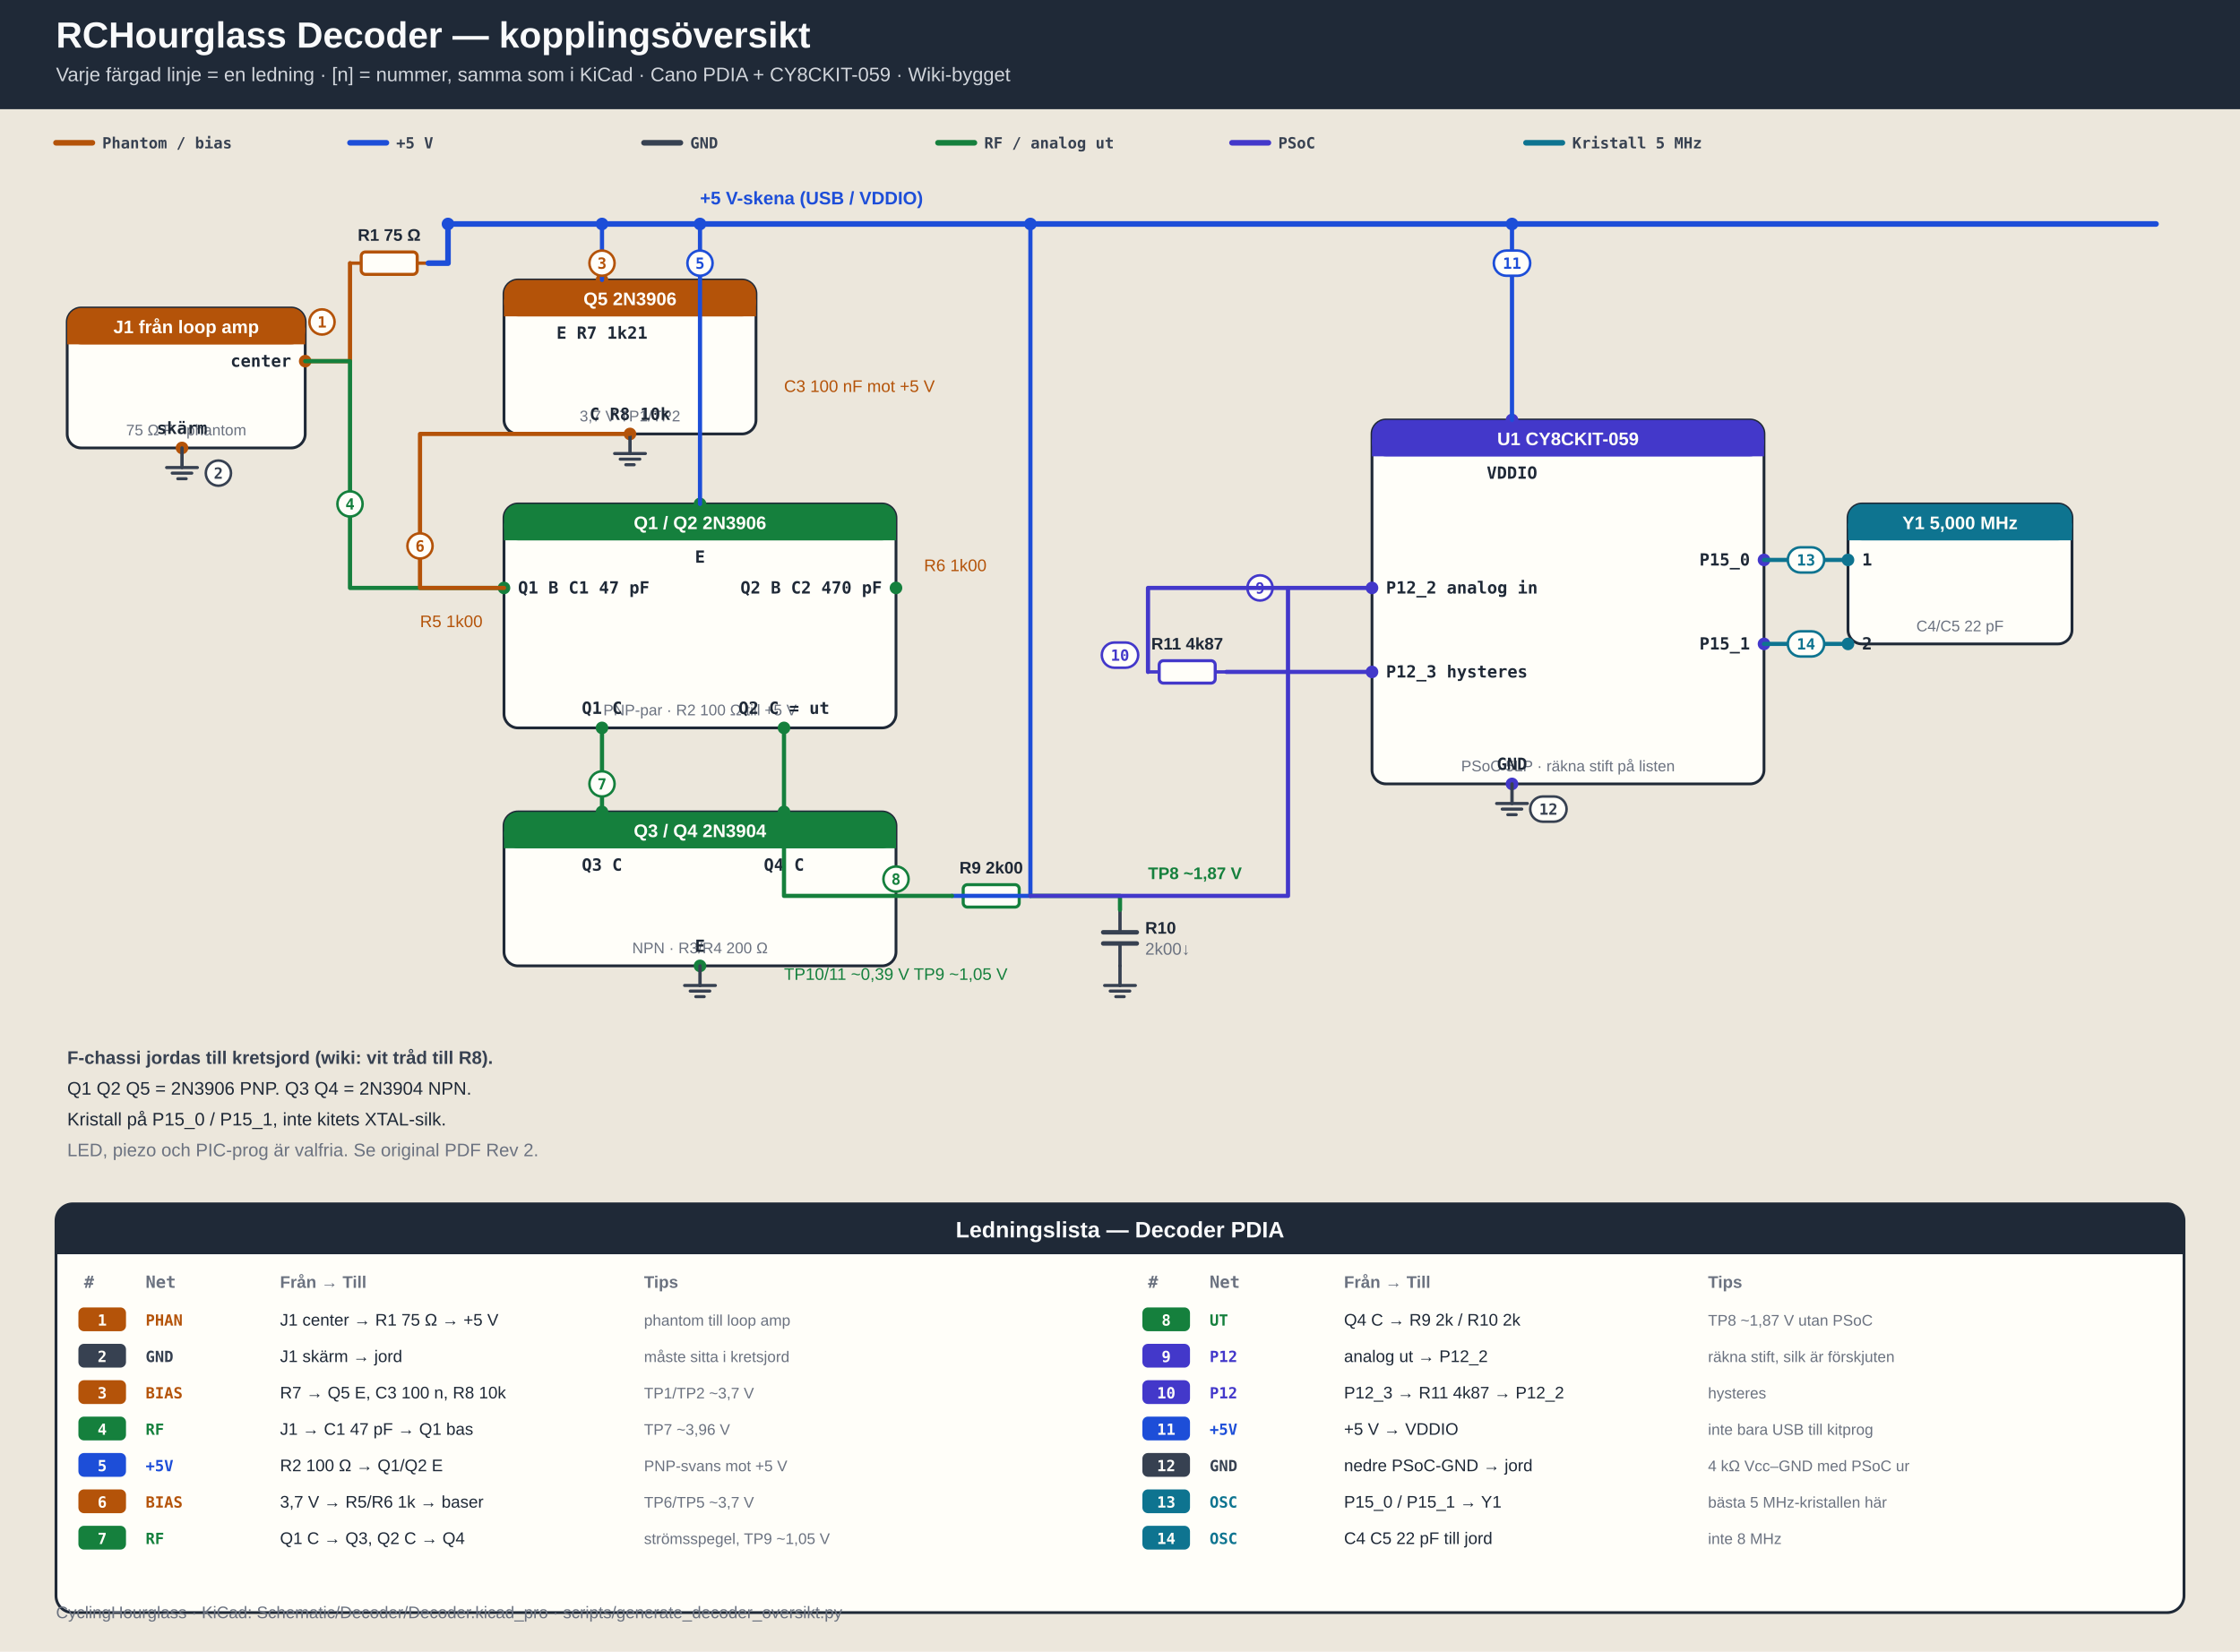
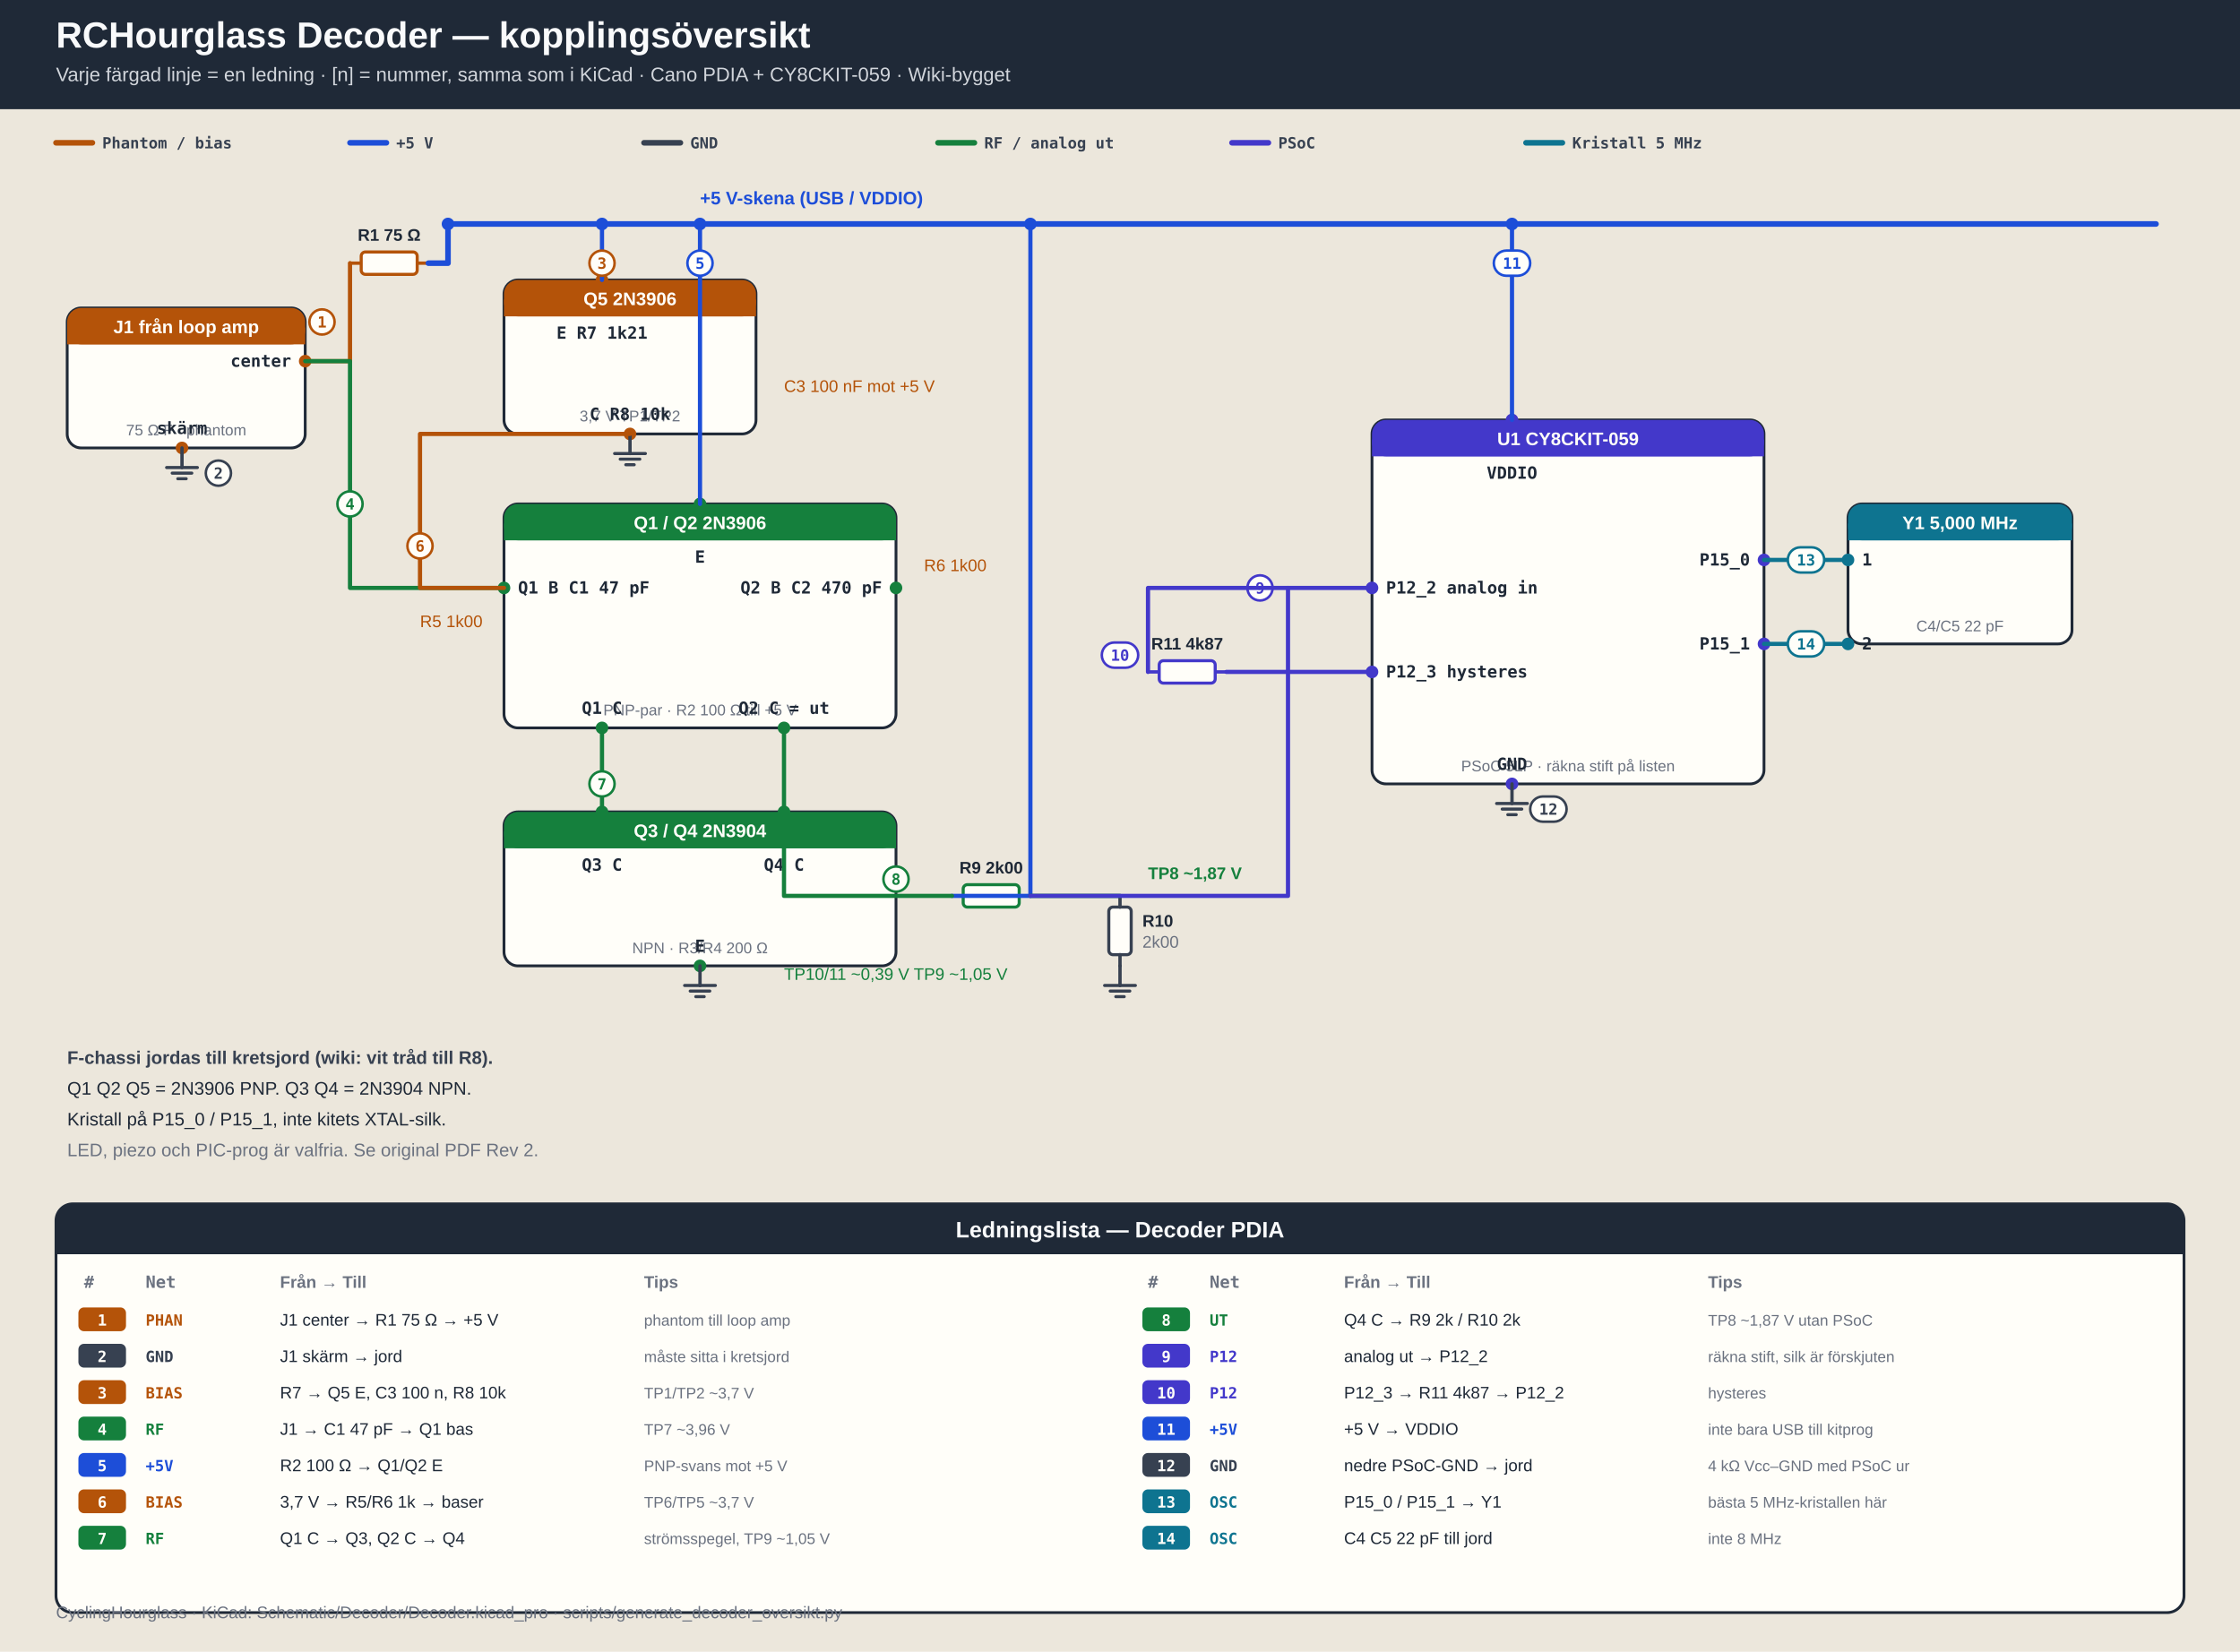
<svg xmlns="http://www.w3.org/2000/svg" width="1600" height="1180" viewBox="0 0 1600 1180">
  <rect width="1600" height="1180" fill="#ece7dc" />
  <rect x="0" y="0" width="1600" height="78" rx="0" ry="0" fill="#1f2937" stroke="#1f2937" stroke-width="0" />
  <text x="40" y="34" text-anchor="start" fill="#f9fafb" font-family="IBM Plex Sans, Helvetica Neue, Arial, sans-serif" font-size="26" font-weight="700">RCHourglass Decoder — kopplingsöversikt</text>
  <text x="40" y="58" text-anchor="start" fill="#d1d5db" font-family="IBM Plex Sans, Helvetica Neue, Arial, sans-serif" font-size="14" font-weight="400">Varje färgad linje = en ledning  ·  [n] = nummer, samma som i KiCad  ·  Cano PDIA + CY8CKIT-059  ·  Wiki-bygget</text>
  <path d="M40,102 H66" fill="none" stroke="#b45309" stroke-width="4" stroke-linecap="round" stroke-linejoin="round" />
  <text x="73" y="106" text-anchor="start" fill="#374151" font-family="IBM Plex Mono, Menlo, Consolas, monospace" font-size="11" font-weight="600">Phantom / bias</text>
  <path d="M250,102 H276" fill="none" stroke="#1d4ed8" stroke-width="4" stroke-linecap="round" stroke-linejoin="round" />
  <text x="283" y="106" text-anchor="start" fill="#374151" font-family="IBM Plex Mono, Menlo, Consolas, monospace" font-size="11" font-weight="600">+5 V</text>
  <path d="M460,102 H486" fill="none" stroke="#374151" stroke-width="4" stroke-linecap="round" stroke-linejoin="round" />
  <text x="493" y="106" text-anchor="start" fill="#374151" font-family="IBM Plex Mono, Menlo, Consolas, monospace" font-size="11" font-weight="600">GND</text>
  <path d="M670,102 H696" fill="none" stroke="#15803d" stroke-width="4" stroke-linecap="round" stroke-linejoin="round" />
  <text x="703" y="106" text-anchor="start" fill="#374151" font-family="IBM Plex Mono, Menlo, Consolas, monospace" font-size="11" font-weight="600">RF / analog ut</text>
  <path d="M880,102 H906" fill="none" stroke="#4338ca" stroke-width="4" stroke-linecap="round" stroke-linejoin="round" />
  <text x="913" y="106" text-anchor="start" fill="#374151" font-family="IBM Plex Mono, Menlo, Consolas, monospace" font-size="11" font-weight="600">PSoC</text>
  <path d="M1090,102 H1116" fill="none" stroke="#0e7490" stroke-width="4" stroke-linecap="round" stroke-linejoin="round" />
  <text x="1123" y="106" text-anchor="start" fill="#374151" font-family="IBM Plex Mono, Menlo, Consolas, monospace" font-size="11" font-weight="600">Kristall 5 MHz</text>
  <rect x="48" y="220" width="170" height="100" rx="10" ry="10" fill="#fffef9" stroke="#1f2937" stroke-width="2.0" />
  <rect x="48" y="220" width="170" height="26" rx="10" ry="10" fill="#b45309" stroke="#b45309" stroke-width="0" />
  <rect x="48" y="234" width="170" height="12" rx="0" ry="0" fill="#b45309" stroke="#b45309" stroke-width="0" />
  <text x="133.0" y="238" text-anchor="middle" fill="#fffef9" font-family="IBM Plex Sans, Helvetica Neue, Arial, sans-serif" font-size="13" font-weight="700">J1  från loop amp</text>
  <text x="133.0" y="311" text-anchor="middle" fill="#6b7280" font-family="IBM Plex Sans, Helvetica Neue, Arial, sans-serif" font-size="11" font-weight="400">75 Ω F  ·  phantom</text>
  <circle cx="218" cy="258" r="4.5" fill="#b45309" />
  <text x="208" y="262" text-anchor="end" fill="#1f2937" font-family="IBM Plex Mono, Menlo, Consolas, monospace" font-size="12" font-weight="600">center</text>
  <circle cx="130" cy="320" r="4.5" fill="#b45309" />
  <text x="130" y="310" text-anchor="middle" fill="#1f2937" font-family="IBM Plex Mono, Menlo, Consolas, monospace" font-size="12" font-weight="600">skärm</text>
  <path d="M250,188 H258 M298,188 H306" fill="none" stroke="#b45309" stroke-width="2.4" stroke-linecap="round" stroke-linejoin="round" />
  <rect x="258" y="180" width="40" height="16" rx="3" ry="3" fill="#fffef9" stroke="#b45309" stroke-width="2.2" />
  <text x="278" y="172" text-anchor="middle" fill="#1f2937" font-family="IBM Plex Sans, Helvetica Neue, Arial, sans-serif" font-size="12" font-weight="700">R1  75 Ω</text>
  <path d="M218,258 L250,258 L250,188 L250,188" fill="none" stroke="#b45309" stroke-width="3.0" stroke-linecap="round" stroke-linejoin="round" />
  <rect x="221.0" y="221" width="18" height="18" rx="9" ry="9" fill="#fffef9" stroke="#b45309" stroke-width="1.8" />
  <text x="230" y="234" text-anchor="middle" fill="#b45309" font-family="IBM Plex Mono, Menlo, Consolas, monospace" font-size="11" font-weight="700">1</text>
  <path d="M306,188 L320,188 L320,160 L1540,160" fill="none" stroke="#1d4ed8" stroke-width="4" stroke-linecap="round" stroke-linejoin="round" />
  <circle cx="320" cy="160" r="4.5" fill="#1d4ed8" />
  <text x="500" y="146" text-anchor="start" fill="#1d4ed8" font-family="IBM Plex Sans, Helvetica Neue, Arial, sans-serif" font-size="13" font-weight="700">+5 V-skena  (USB / VDDIO)</text>
  <path d="M130,320 V334" fill="none" stroke="#374151" stroke-width="2.4" stroke-linecap="round" stroke-linejoin="round" />
  <path d="M119,334 H141" fill="none" stroke="#374151" stroke-width="2.2" stroke-linecap="round" stroke-linejoin="round" />
  <path d="M123,338 H137" fill="none" stroke="#374151" stroke-width="2.2" stroke-linecap="round" stroke-linejoin="round" />
  <path d="M127,342 H133" fill="none" stroke="#374151" stroke-width="2.2" stroke-linecap="round" stroke-linejoin="round" />
  <rect x="147.0" y="329" width="18" height="18" rx="9" ry="9" fill="#fffef9" stroke="#374151" stroke-width="1.8" />
  <text x="156" y="342" text-anchor="middle" fill="#374151" font-family="IBM Plex Mono, Menlo, Consolas, monospace" font-size="11" font-weight="700">2</text>
  <rect x="360" y="200" width="180" height="110" rx="10" ry="10" fill="#fffef9" stroke="#1f2937" stroke-width="2.0" />
  <rect x="360" y="200" width="180" height="26" rx="10" ry="10" fill="#b45309" stroke="#b45309" stroke-width="0" />
  <rect x="360" y="214" width="180" height="12" rx="0" ry="0" fill="#b45309" stroke="#b45309" stroke-width="0" />
  <text x="450.0" y="218" text-anchor="middle" fill="#fffef9" font-family="IBM Plex Sans, Helvetica Neue, Arial, sans-serif" font-size="13" font-weight="700">Q5  2N3906</text>
  <text x="450.0" y="301" text-anchor="middle" fill="#6b7280" font-family="IBM Plex Sans, Helvetica Neue, Arial, sans-serif" font-size="11" font-weight="400">3,7 V  TP1/TP2</text>
  <circle cx="430" cy="200" r="4.5" fill="#b45309" />
  <text x="430" y="242" text-anchor="middle" fill="#1f2937" font-family="IBM Plex Mono, Menlo, Consolas, monospace" font-size="12" font-weight="600">E R7 1k21</text>
  <circle cx="450" cy="310" r="4.5" fill="#b45309" />
  <text x="450" y="300" text-anchor="middle" fill="#1f2937" font-family="IBM Plex Mono, Menlo, Consolas, monospace" font-size="12" font-weight="600">C R8 10k</text>
  <path d="M430,160 L430,200" fill="none" stroke="#1d4ed8" stroke-width="3.0" stroke-linecap="round" stroke-linejoin="round" />
  <circle cx="430" cy="160" r="4.5" fill="#1d4ed8" />
  <rect x="421.0" y="179" width="18" height="18" rx="9" ry="9" fill="#fffef9" stroke="#b45309" stroke-width="1.8" />
  <text x="430" y="192" text-anchor="middle" fill="#b45309" font-family="IBM Plex Mono, Menlo, Consolas, monospace" font-size="11" font-weight="700">3</text>
  <path d="M450,310 V324" fill="none" stroke="#374151" stroke-width="2.4" stroke-linecap="round" stroke-linejoin="round" />
  <path d="M439,324 H461" fill="none" stroke="#374151" stroke-width="2.2" stroke-linecap="round" stroke-linejoin="round" />
  <path d="M443,328 H457" fill="none" stroke="#374151" stroke-width="2.2" stroke-linecap="round" stroke-linejoin="round" />
  <path d="M447,332 H453" fill="none" stroke="#374151" stroke-width="2.2" stroke-linecap="round" stroke-linejoin="round" />
  <text x="560" y="280" text-anchor="start" fill="#b45309" font-family="IBM Plex Sans, Helvetica Neue, Arial, sans-serif" font-size="12" font-weight="400">C3 100 nF mot +5 V</text>
  <rect x="360" y="360" width="280" height="160" rx="10" ry="10" fill="#fffef9" stroke="#1f2937" stroke-width="2.0" />
  <rect x="360" y="360" width="280" height="26" rx="10" ry="10" fill="#15803d" stroke="#15803d" stroke-width="0" />
  <rect x="360" y="374" width="280" height="12" rx="0" ry="0" fill="#15803d" stroke="#15803d" stroke-width="0" />
  <text x="500.0" y="378" text-anchor="middle" fill="#fffef9" font-family="IBM Plex Sans, Helvetica Neue, Arial, sans-serif" font-size="13" font-weight="700">Q1 / Q2  2N3906</text>
  <text x="500.0" y="511" text-anchor="middle" fill="#6b7280" font-family="IBM Plex Sans, Helvetica Neue, Arial, sans-serif" font-size="11" font-weight="400">PNP-par  ·  R2 100 Ω till +5 V</text>
  <circle cx="360" cy="420" r="4.5" fill="#15803d" />
  <text x="370" y="424" text-anchor="start" fill="#1f2937" font-family="IBM Plex Mono, Menlo, Consolas, monospace" font-size="12" font-weight="600">Q1 B  C1 47 pF</text>
  <circle cx="640" cy="420" r="4.5" fill="#15803d" />
  <text x="630" y="424" text-anchor="end" fill="#1f2937" font-family="IBM Plex Mono, Menlo, Consolas, monospace" font-size="12" font-weight="600">Q2 B  C2 470 pF</text>
  <circle cx="430" cy="520" r="4.5" fill="#15803d" />
  <text x="430" y="510" text-anchor="middle" fill="#1f2937" font-family="IBM Plex Mono, Menlo, Consolas, monospace" font-size="12" font-weight="600">Q1 C</text>
  <circle cx="560" cy="520" r="4.5" fill="#15803d" />
  <text x="560" y="510" text-anchor="middle" fill="#1f2937" font-family="IBM Plex Mono, Menlo, Consolas, monospace" font-size="12" font-weight="600">Q2 C = ut</text>
  <circle cx="500" cy="360" r="4.5" fill="#15803d" />
  <text x="500" y="402" text-anchor="middle" fill="#1f2937" font-family="IBM Plex Mono, Menlo, Consolas, monospace" font-size="12" font-weight="600">E</text>
  <path d="M500,160 L500,360" fill="none" stroke="#1d4ed8" stroke-width="3.0" stroke-linecap="round" stroke-linejoin="round" />
  <circle cx="500" cy="160" r="4.5" fill="#1d4ed8" />
  <rect x="491.0" y="179" width="18" height="18" rx="9" ry="9" fill="#fffef9" stroke="#1d4ed8" stroke-width="1.8" />
  <text x="500" y="192" text-anchor="middle" fill="#1d4ed8" font-family="IBM Plex Mono, Menlo, Consolas, monospace" font-size="11" font-weight="700">5</text>
  <path d="M218,258 L250,258 L250,420 L360,420" fill="none" stroke="#15803d" stroke-width="3.0" stroke-linecap="round" stroke-linejoin="round" />
  <rect x="241.0" y="351" width="18" height="18" rx="9" ry="9" fill="#fffef9" stroke="#15803d" stroke-width="1.8" />
  <text x="250" y="364" text-anchor="middle" fill="#15803d" font-family="IBM Plex Mono, Menlo, Consolas, monospace" font-size="11" font-weight="700">4</text>
  <path d="M450,310 L300,310 L300,420 L360,420" fill="none" stroke="#b45309" stroke-width="3.0" stroke-linecap="round" stroke-linejoin="round" />
  <rect x="291.0" y="381" width="18" height="18" rx="9" ry="9" fill="#fffef9" stroke="#b45309" stroke-width="1.8" />
  <text x="300" y="394" text-anchor="middle" fill="#b45309" font-family="IBM Plex Mono, Menlo, Consolas, monospace" font-size="11" font-weight="700">6</text>
  <text x="300" y="448" text-anchor="start" fill="#b45309" font-family="IBM Plex Sans, Helvetica Neue, Arial, sans-serif" font-size="12" font-weight="400">R5 1k00</text>
  <text x="660" y="408" text-anchor="start" fill="#b45309" font-family="IBM Plex Sans, Helvetica Neue, Arial, sans-serif" font-size="12" font-weight="400">R6 1k00</text>
  <rect x="360" y="580" width="280" height="110" rx="10" ry="10" fill="#fffef9" stroke="#1f2937" stroke-width="2.0" />
  <rect x="360" y="580" width="280" height="26" rx="10" ry="10" fill="#15803d" stroke="#15803d" stroke-width="0" />
  <rect x="360" y="594" width="280" height="12" rx="0" ry="0" fill="#15803d" stroke="#15803d" stroke-width="0" />
  <text x="500.0" y="598" text-anchor="middle" fill="#fffef9" font-family="IBM Plex Sans, Helvetica Neue, Arial, sans-serif" font-size="13" font-weight="700">Q3 / Q4  2N3904</text>
  <text x="500.0" y="681" text-anchor="middle" fill="#6b7280" font-family="IBM Plex Sans, Helvetica Neue, Arial, sans-serif" font-size="11" font-weight="400">NPN  ·  R3/R4 200 Ω</text>
  <circle cx="430" cy="580" r="4.5" fill="#15803d" />
  <text x="430" y="622" text-anchor="middle" fill="#1f2937" font-family="IBM Plex Mono, Menlo, Consolas, monospace" font-size="12" font-weight="600">Q3 C</text>
  <circle cx="560" cy="580" r="4.5" fill="#15803d" />
  <text x="560" y="622" text-anchor="middle" fill="#1f2937" font-family="IBM Plex Mono, Menlo, Consolas, monospace" font-size="12" font-weight="600">Q4 C</text>
  <circle cx="500" cy="690" r="4.5" fill="#15803d" />
  <text x="500" y="680" text-anchor="middle" fill="#1f2937" font-family="IBM Plex Mono, Menlo, Consolas, monospace" font-size="12" font-weight="600">E</text>
  <path d="M430,520 L430,580" fill="none" stroke="#15803d" stroke-width="3.0" stroke-linecap="round" stroke-linejoin="round" />
  <path d="M560,520 L560,580" fill="none" stroke="#15803d" stroke-width="3.0" stroke-linecap="round" stroke-linejoin="round" />
  <rect x="421.0" y="551" width="18" height="18" rx="9" ry="9" fill="#fffef9" stroke="#15803d" stroke-width="1.8" />
  <text x="430" y="564" text-anchor="middle" fill="#15803d" font-family="IBM Plex Mono, Menlo, Consolas, monospace" font-size="11" font-weight="700">7</text>
  <path d="M500,690 V704" fill="none" stroke="#374151" stroke-width="2.4" stroke-linecap="round" stroke-linejoin="round" />
  <path d="M489,704 H511" fill="none" stroke="#374151" stroke-width="2.2" stroke-linecap="round" stroke-linejoin="round" />
  <path d="M493,708 H507" fill="none" stroke="#374151" stroke-width="2.2" stroke-linecap="round" stroke-linejoin="round" />
  <path d="M497,712 H503" fill="none" stroke="#374151" stroke-width="2.2" stroke-linecap="round" stroke-linejoin="round" />
  <text x="560" y="700" text-anchor="start" fill="#15803d" font-family="IBM Plex Sans, Helvetica Neue, Arial, sans-serif" font-size="12" font-weight="400">TP10/11 ~0,39 V   TP9 ~1,05 V</text>
  <path d="M680,640 H688 M728,640 H736" fill="none" stroke="#15803d" stroke-width="2.4" stroke-linecap="round" stroke-linejoin="round" />
  <rect x="688" y="632" width="40" height="16" rx="3" ry="3" fill="#fffef9" stroke="#15803d" stroke-width="2.2" />
  <text x="708" y="624" text-anchor="middle" fill="#1f2937" font-family="IBM Plex Sans, Helvetica Neue, Arial, sans-serif" font-size="12" font-weight="700">R9  2k00</text>
  <path d="M736,160 L736,640 L680,640" fill="none" stroke="#1d4ed8" stroke-width="3.0" stroke-linecap="round" stroke-linejoin="round" />
  <circle cx="736" cy="160" r="4.5" fill="#1d4ed8" />
  <path d="M560,580 L560,640 L680,640" fill="none" stroke="#15803d" stroke-width="3.0" stroke-linecap="round" stroke-linejoin="round" />
  <rect x="631.0" y="619" width="18" height="18" rx="9" ry="9" fill="#fffef9" stroke="#15803d" stroke-width="1.8" />
  <text x="640" y="632" text-anchor="middle" fill="#15803d" font-family="IBM Plex Mono, Menlo, Consolas, monospace" font-size="11" font-weight="700">8</text>
-   <path d="M800,650 V666 M800,674 V690" fill="none" stroke="#374151" stroke-width="2.4" stroke-linecap="round" stroke-linejoin="round" />
-   <path d="M788,666 H812" fill="none" stroke="#374151" stroke-width="3.2" stroke-linecap="round" stroke-linejoin="round" />
-   <path d="M788,674 H812" fill="none" stroke="#374151" stroke-width="3.2" stroke-linecap="round" stroke-linejoin="round" />
-   <text x="818" y="667" text-anchor="start" fill="#1f2937" font-family="IBM Plex Sans, Helvetica Neue, Arial, sans-serif" font-size="12" font-weight="700">R10</text>
-   <text x="818" y="682" text-anchor="start" fill="#6b7280" font-family="IBM Plex Sans, Helvetica Neue, Arial, sans-serif" font-size="12" font-weight="400">2k00↓</text>
-   <path d="M736,640 L800,640 L800,650" fill="none" stroke="#15803d" stroke-width="3.0" stroke-linecap="round" stroke-linejoin="round" />
+   <rect x="792" y="648" width="16" height="34" rx="3" ry="3" fill="#fffef9" stroke="#374151" stroke-width="2.2" />
+   <path d="M800,640 V648 M800,682 V690" fill="none" stroke="#374151" stroke-width="2.4" stroke-linecap="round" stroke-linejoin="round" />
+   <text x="816" y="662" text-anchor="start" fill="#1f2937" font-family="IBM Plex Sans, Helvetica Neue, Arial, sans-serif" font-size="12" font-weight="700">R10</text>
+   <text x="816" y="677" text-anchor="start" fill="#6b7280" font-family="IBM Plex Sans, Helvetica Neue, Arial, sans-serif" font-size="12" font-weight="400">2k00</text>
+   <path d="M736,640 L800,640" fill="none" stroke="#15803d" stroke-width="3.0" stroke-linecap="round" stroke-linejoin="round" />
  <path d="M800,690 V704" fill="none" stroke="#374151" stroke-width="2.4" stroke-linecap="round" stroke-linejoin="round" />
  <path d="M789,704 H811" fill="none" stroke="#374151" stroke-width="2.2" stroke-linecap="round" stroke-linejoin="round" />
  <path d="M793,708 H807" fill="none" stroke="#374151" stroke-width="2.2" stroke-linecap="round" stroke-linejoin="round" />
  <path d="M797,712 H803" fill="none" stroke="#374151" stroke-width="2.2" stroke-linecap="round" stroke-linejoin="round" />
  <text x="820" y="628" text-anchor="start" fill="#15803d" font-family="IBM Plex Sans, Helvetica Neue, Arial, sans-serif" font-size="12" font-weight="700">TP8 ~1,87 V</text>
  <rect x="980" y="300" width="280" height="260" rx="10" ry="10" fill="#fffef9" stroke="#1f2937" stroke-width="2.0" />
  <rect x="980" y="300" width="280" height="26" rx="10" ry="10" fill="#4338ca" stroke="#4338ca" stroke-width="0" />
  <rect x="980" y="314" width="280" height="12" rx="0" ry="0" fill="#4338ca" stroke="#4338ca" stroke-width="0" />
  <text x="1120.0" y="318" text-anchor="middle" fill="#fffef9" font-family="IBM Plex Sans, Helvetica Neue, Arial, sans-serif" font-size="13" font-weight="700">U1  CY8CKIT-059</text>
  <text x="1120.0" y="551" text-anchor="middle" fill="#6b7280" font-family="IBM Plex Sans, Helvetica Neue, Arial, sans-serif" font-size="11" font-weight="400">PSoC 5LP  ·  räkna stift på listen</text>
  <circle cx="980" cy="420" r="4.5" fill="#4338ca" />
  <text x="990" y="424" text-anchor="start" fill="#1f2937" font-family="IBM Plex Mono, Menlo, Consolas, monospace" font-size="12" font-weight="600">P12_2 analog in</text>
  <circle cx="980" cy="480" r="4.5" fill="#4338ca" />
  <text x="990" y="484" text-anchor="start" fill="#1f2937" font-family="IBM Plex Mono, Menlo, Consolas, monospace" font-size="12" font-weight="600">P12_3 hysteres</text>
  <circle cx="1080" cy="300" r="4.5" fill="#4338ca" />
  <text x="1080" y="342" text-anchor="middle" fill="#1f2937" font-family="IBM Plex Mono, Menlo, Consolas, monospace" font-size="12" font-weight="600">VDDIO</text>
  <circle cx="1080" cy="560" r="4.5" fill="#4338ca" />
  <text x="1080" y="550" text-anchor="middle" fill="#1f2937" font-family="IBM Plex Mono, Menlo, Consolas, monospace" font-size="12" font-weight="600">GND</text>
  <circle cx="1260" cy="400" r="4.5" fill="#4338ca" />
  <text x="1250" y="404" text-anchor="end" fill="#1f2937" font-family="IBM Plex Mono, Menlo, Consolas, monospace" font-size="12" font-weight="600">P15_0</text>
  <circle cx="1260" cy="460" r="4.5" fill="#4338ca" />
  <text x="1250" y="464" text-anchor="end" fill="#1f2937" font-family="IBM Plex Mono, Menlo, Consolas, monospace" font-size="12" font-weight="600">P15_1</text>
  <path d="M736,640 L920,640 L920,420 L980,420" fill="none" stroke="#4338ca" stroke-width="3.0" stroke-linecap="round" stroke-linejoin="round" />
  <rect x="891.0" y="411" width="18" height="18" rx="9" ry="9" fill="#fffef9" stroke="#4338ca" stroke-width="1.8" />
  <text x="900" y="424" text-anchor="middle" fill="#4338ca" font-family="IBM Plex Mono, Menlo, Consolas, monospace" font-size="11" font-weight="700">9</text>
  <path d="M820,480 H828 M868,480 H876" fill="none" stroke="#4338ca" stroke-width="2.4" stroke-linecap="round" stroke-linejoin="round" />
  <rect x="828" y="472" width="40" height="16" rx="3" ry="3" fill="#fffef9" stroke="#4338ca" stroke-width="2.2" />
  <text x="848" y="464" text-anchor="middle" fill="#1f2937" font-family="IBM Plex Sans, Helvetica Neue, Arial, sans-serif" font-size="12" font-weight="700">R11  4k87</text>
  <path d="M980,480 L876,480" fill="none" stroke="#4338ca" stroke-width="3.0" stroke-linecap="round" stroke-linejoin="round" />
  <path d="M820,480 L820,420 L920,420" fill="none" stroke="#4338ca" stroke-width="3.0" stroke-linecap="round" stroke-linejoin="round" />
  <rect x="787.0" y="459" width="26" height="18" rx="9" ry="9" fill="#fffef9" stroke="#4338ca" stroke-width="1.8" />
  <text x="800" y="472" text-anchor="middle" fill="#4338ca" font-family="IBM Plex Mono, Menlo, Consolas, monospace" font-size="11" font-weight="700">10</text>
  <path d="M1080,160 L1080,300" fill="none" stroke="#1d4ed8" stroke-width="3.0" stroke-linecap="round" stroke-linejoin="round" />
  <circle cx="1080" cy="160" r="4.5" fill="#1d4ed8" />
  <rect x="1067.0" y="179" width="26" height="18" rx="9" ry="9" fill="#fffef9" stroke="#1d4ed8" stroke-width="1.8" />
  <text x="1080" y="192" text-anchor="middle" fill="#1d4ed8" font-family="IBM Plex Mono, Menlo, Consolas, monospace" font-size="11" font-weight="700">11</text>
  <path d="M1080,560 V574" fill="none" stroke="#374151" stroke-width="2.4" stroke-linecap="round" stroke-linejoin="round" />
  <path d="M1069,574 H1091" fill="none" stroke="#374151" stroke-width="2.2" stroke-linecap="round" stroke-linejoin="round" />
  <path d="M1073,578 H1087" fill="none" stroke="#374151" stroke-width="2.2" stroke-linecap="round" stroke-linejoin="round" />
  <path d="M1077,582 H1083" fill="none" stroke="#374151" stroke-width="2.2" stroke-linecap="round" stroke-linejoin="round" />
  <rect x="1093.0" y="569" width="26" height="18" rx="9" ry="9" fill="#fffef9" stroke="#374151" stroke-width="1.8" />
  <text x="1106" y="582" text-anchor="middle" fill="#374151" font-family="IBM Plex Mono, Menlo, Consolas, monospace" font-size="11" font-weight="700">12</text>
  <rect x="1320" y="360" width="160" height="100" rx="10" ry="10" fill="#fffef9" stroke="#1f2937" stroke-width="2.0" />
  <rect x="1320" y="360" width="160" height="26" rx="10" ry="10" fill="#0e7490" stroke="#0e7490" stroke-width="0" />
  <rect x="1320" y="374" width="160" height="12" rx="0" ry="0" fill="#0e7490" stroke="#0e7490" stroke-width="0" />
  <text x="1400.0" y="378" text-anchor="middle" fill="#fffef9" font-family="IBM Plex Sans, Helvetica Neue, Arial, sans-serif" font-size="13" font-weight="700">Y1  5,000 MHz</text>
  <text x="1400.0" y="451" text-anchor="middle" fill="#6b7280" font-family="IBM Plex Sans, Helvetica Neue, Arial, sans-serif" font-size="11" font-weight="400">C4/C5 22 pF</text>
  <circle cx="1320" cy="400" r="4.5" fill="#0e7490" />
  <text x="1330" y="404" text-anchor="start" fill="#1f2937" font-family="IBM Plex Mono, Menlo, Consolas, monospace" font-size="12" font-weight="600">1</text>
  <circle cx="1320" cy="460" r="4.5" fill="#0e7490" />
  <text x="1330" y="464" text-anchor="start" fill="#1f2937" font-family="IBM Plex Mono, Menlo, Consolas, monospace" font-size="12" font-weight="600">2</text>
  <path d="M1260,400 L1320,400" fill="none" stroke="#0e7490" stroke-width="3.0" stroke-linecap="round" stroke-linejoin="round" />
  <path d="M1260,460 L1320,460" fill="none" stroke="#0e7490" stroke-width="3.0" stroke-linecap="round" stroke-linejoin="round" />
  <rect x="1277.0" y="391" width="26" height="18" rx="9" ry="9" fill="#fffef9" stroke="#0e7490" stroke-width="1.8" />
  <text x="1290" y="404" text-anchor="middle" fill="#0e7490" font-family="IBM Plex Mono, Menlo, Consolas, monospace" font-size="11" font-weight="700">13</text>
  <rect x="1277.0" y="451" width="26" height="18" rx="9" ry="9" fill="#fffef9" stroke="#0e7490" stroke-width="1.8" />
  <text x="1290" y="464" text-anchor="middle" fill="#0e7490" font-family="IBM Plex Mono, Menlo, Consolas, monospace" font-size="11" font-weight="700">14</text>
  <text x="48" y="760" text-anchor="start" fill="#374151" font-family="IBM Plex Sans, Helvetica Neue, Arial, sans-serif" font-size="13" font-weight="700">F-chassi jordas till kretsjord (wiki: vit tråd till R8).</text>
  <text x="48" y="782" text-anchor="start" fill="#1f2937" font-family="IBM Plex Sans, Helvetica Neue, Arial, sans-serif" font-size="13" font-weight="400">Q1 Q2 Q5 = 2N3906 PNP. Q3 Q4 = 2N3904 NPN.</text>
  <text x="48" y="804" text-anchor="start" fill="#1f2937" font-family="IBM Plex Sans, Helvetica Neue, Arial, sans-serif" font-size="13" font-weight="400">Kristall på P15_0 / P15_1, inte kitets XTAL-silk.</text>
  <text x="48" y="826" text-anchor="start" fill="#6b7280" font-family="IBM Plex Sans, Helvetica Neue, Arial, sans-serif" font-size="13" font-weight="400">LED, piezo och PIC-prog är valfria. Se original PDF Rev 2.</text>
  <rect x="40" y="860" width="1520" height="292" rx="12" ry="12" fill="#fffef9" stroke="#1f2937" stroke-width="2" />
  <rect x="40" y="860" width="1520" height="36" rx="12" ry="12" fill="#1f2937" stroke="#1f2937" stroke-width="0" />
  <rect x="40" y="878" width="1520" height="18" rx="0" ry="0" fill="#1f2937" stroke="#1f2937" stroke-width="0" />
  <text x="800.0" y="884" text-anchor="middle" fill="#f9fafb" font-family="IBM Plex Sans, Helvetica Neue, Arial, sans-serif" font-size="16" font-weight="700">Ledningslista — Decoder PDIA</text>
  <text x="60" y="920" text-anchor="start" fill="#6b7280" font-family="IBM Plex Mono, Menlo, Consolas, monospace" font-size="12" font-weight="700">#</text>
  <text x="104" y="920" text-anchor="start" fill="#6b7280" font-family="IBM Plex Mono, Menlo, Consolas, monospace" font-size="12" font-weight="700">Net</text>
  <text x="200" y="920" text-anchor="start" fill="#6b7280" font-family="IBM Plex Sans, Helvetica Neue, Arial, sans-serif" font-size="12" font-weight="700">Från → Till</text>
  <text x="460" y="920" text-anchor="start" fill="#6b7280" font-family="IBM Plex Sans, Helvetica Neue, Arial, sans-serif" font-size="12" font-weight="700">Tips</text>
  <rect x="56" y="934" width="34" height="17" rx="4" ry="4" fill="#b45309" stroke="#b45309" stroke-width="0" />
  <text x="73" y="947" text-anchor="middle" fill="#fffef9" font-family="IBM Plex Mono, Menlo, Consolas, monospace" font-size="11" font-weight="700">1</text>
  <text x="104" y="947" text-anchor="start" fill="#b45309" font-family="IBM Plex Mono, Menlo, Consolas, monospace" font-size="11" font-weight="700">PHAN</text>
  <text x="200" y="947" text-anchor="start" fill="#1f2937" font-family="IBM Plex Sans, Helvetica Neue, Arial, sans-serif" font-size="12" font-weight="400">J1 center → R1 75 Ω → +5 V</text>
  <text x="460" y="947" text-anchor="start" fill="#6b7280" font-family="IBM Plex Sans, Helvetica Neue, Arial, sans-serif" font-size="11" font-weight="400">phantom till loop amp</text>
  <rect x="56" y="960" width="34" height="17" rx="4" ry="4" fill="#374151" stroke="#374151" stroke-width="0" />
  <text x="73" y="973" text-anchor="middle" fill="#fffef9" font-family="IBM Plex Mono, Menlo, Consolas, monospace" font-size="11" font-weight="700">2</text>
  <text x="104" y="973" text-anchor="start" fill="#374151" font-family="IBM Plex Mono, Menlo, Consolas, monospace" font-size="11" font-weight="700">GND</text>
  <text x="200" y="973" text-anchor="start" fill="#1f2937" font-family="IBM Plex Sans, Helvetica Neue, Arial, sans-serif" font-size="12" font-weight="400">J1 skärm → jord</text>
  <text x="460" y="973" text-anchor="start" fill="#6b7280" font-family="IBM Plex Sans, Helvetica Neue, Arial, sans-serif" font-size="11" font-weight="400">måste sitta i kretsjord</text>
  <rect x="56" y="986" width="34" height="17" rx="4" ry="4" fill="#b45309" stroke="#b45309" stroke-width="0" />
  <text x="73" y="999" text-anchor="middle" fill="#fffef9" font-family="IBM Plex Mono, Menlo, Consolas, monospace" font-size="11" font-weight="700">3</text>
  <text x="104" y="999" text-anchor="start" fill="#b45309" font-family="IBM Plex Mono, Menlo, Consolas, monospace" font-size="11" font-weight="700">BIAS</text>
  <text x="200" y="999" text-anchor="start" fill="#1f2937" font-family="IBM Plex Sans, Helvetica Neue, Arial, sans-serif" font-size="12" font-weight="400">R7 → Q5 E, C3 100 n, R8 10k</text>
  <text x="460" y="999" text-anchor="start" fill="#6b7280" font-family="IBM Plex Sans, Helvetica Neue, Arial, sans-serif" font-size="11" font-weight="400">TP1/TP2 ~3,7 V</text>
  <rect x="56" y="1012" width="34" height="17" rx="4" ry="4" fill="#15803d" stroke="#15803d" stroke-width="0" />
  <text x="73" y="1025" text-anchor="middle" fill="#fffef9" font-family="IBM Plex Mono, Menlo, Consolas, monospace" font-size="11" font-weight="700">4</text>
  <text x="104" y="1025" text-anchor="start" fill="#15803d" font-family="IBM Plex Mono, Menlo, Consolas, monospace" font-size="11" font-weight="700">RF</text>
  <text x="200" y="1025" text-anchor="start" fill="#1f2937" font-family="IBM Plex Sans, Helvetica Neue, Arial, sans-serif" font-size="12" font-weight="400">J1 → C1 47 pF → Q1 bas</text>
  <text x="460" y="1025" text-anchor="start" fill="#6b7280" font-family="IBM Plex Sans, Helvetica Neue, Arial, sans-serif" font-size="11" font-weight="400">TP7 ~3,96 V</text>
  <rect x="56" y="1038" width="34" height="17" rx="4" ry="4" fill="#1d4ed8" stroke="#1d4ed8" stroke-width="0" />
  <text x="73" y="1051" text-anchor="middle" fill="#fffef9" font-family="IBM Plex Mono, Menlo, Consolas, monospace" font-size="11" font-weight="700">5</text>
  <text x="104" y="1051" text-anchor="start" fill="#1d4ed8" font-family="IBM Plex Mono, Menlo, Consolas, monospace" font-size="11" font-weight="700">+5V</text>
  <text x="200" y="1051" text-anchor="start" fill="#1f2937" font-family="IBM Plex Sans, Helvetica Neue, Arial, sans-serif" font-size="12" font-weight="400">R2 100 Ω → Q1/Q2 E</text>
  <text x="460" y="1051" text-anchor="start" fill="#6b7280" font-family="IBM Plex Sans, Helvetica Neue, Arial, sans-serif" font-size="11" font-weight="400">PNP-svans mot +5 V</text>
  <rect x="56" y="1064" width="34" height="17" rx="4" ry="4" fill="#b45309" stroke="#b45309" stroke-width="0" />
  <text x="73" y="1077" text-anchor="middle" fill="#fffef9" font-family="IBM Plex Mono, Menlo, Consolas, monospace" font-size="11" font-weight="700">6</text>
  <text x="104" y="1077" text-anchor="start" fill="#b45309" font-family="IBM Plex Mono, Menlo, Consolas, monospace" font-size="11" font-weight="700">BIAS</text>
  <text x="200" y="1077" text-anchor="start" fill="#1f2937" font-family="IBM Plex Sans, Helvetica Neue, Arial, sans-serif" font-size="12" font-weight="400">3,7 V → R5/R6 1k → baser</text>
  <text x="460" y="1077" text-anchor="start" fill="#6b7280" font-family="IBM Plex Sans, Helvetica Neue, Arial, sans-serif" font-size="11" font-weight="400">TP6/TP5 ~3,7 V</text>
  <rect x="56" y="1090" width="34" height="17" rx="4" ry="4" fill="#15803d" stroke="#15803d" stroke-width="0" />
  <text x="73" y="1103" text-anchor="middle" fill="#fffef9" font-family="IBM Plex Mono, Menlo, Consolas, monospace" font-size="11" font-weight="700">7</text>
  <text x="104" y="1103" text-anchor="start" fill="#15803d" font-family="IBM Plex Mono, Menlo, Consolas, monospace" font-size="11" font-weight="700">RF</text>
  <text x="200" y="1103" text-anchor="start" fill="#1f2937" font-family="IBM Plex Sans, Helvetica Neue, Arial, sans-serif" font-size="12" font-weight="400">Q1 C → Q3, Q2 C → Q4</text>
  <text x="460" y="1103" text-anchor="start" fill="#6b7280" font-family="IBM Plex Sans, Helvetica Neue, Arial, sans-serif" font-size="11" font-weight="400">strömsspegel, TP9 ~1,05 V</text>
  <text x="820.0" y="920" text-anchor="start" fill="#6b7280" font-family="IBM Plex Mono, Menlo, Consolas, monospace" font-size="12" font-weight="700">#</text>
  <text x="864.0" y="920" text-anchor="start" fill="#6b7280" font-family="IBM Plex Mono, Menlo, Consolas, monospace" font-size="12" font-weight="700">Net</text>
  <text x="960.0" y="920" text-anchor="start" fill="#6b7280" font-family="IBM Plex Sans, Helvetica Neue, Arial, sans-serif" font-size="12" font-weight="700">Från → Till</text>
  <text x="1220.0" y="920" text-anchor="start" fill="#6b7280" font-family="IBM Plex Sans, Helvetica Neue, Arial, sans-serif" font-size="12" font-weight="700">Tips</text>
  <rect x="816.0" y="934" width="34" height="17" rx="4" ry="4" fill="#15803d" stroke="#15803d" stroke-width="0" />
  <text x="833.0" y="947" text-anchor="middle" fill="#fffef9" font-family="IBM Plex Mono, Menlo, Consolas, monospace" font-size="11" font-weight="700">8</text>
  <text x="864.0" y="947" text-anchor="start" fill="#15803d" font-family="IBM Plex Mono, Menlo, Consolas, monospace" font-size="11" font-weight="700">UT</text>
  <text x="960.0" y="947" text-anchor="start" fill="#1f2937" font-family="IBM Plex Sans, Helvetica Neue, Arial, sans-serif" font-size="12" font-weight="400">Q4 C → R9 2k / R10 2k</text>
  <text x="1220.0" y="947" text-anchor="start" fill="#6b7280" font-family="IBM Plex Sans, Helvetica Neue, Arial, sans-serif" font-size="11" font-weight="400">TP8 ~1,87 V utan PSoC</text>
  <rect x="816.0" y="960" width="34" height="17" rx="4" ry="4" fill="#4338ca" stroke="#4338ca" stroke-width="0" />
  <text x="833.0" y="973" text-anchor="middle" fill="#fffef9" font-family="IBM Plex Mono, Menlo, Consolas, monospace" font-size="11" font-weight="700">9</text>
  <text x="864.0" y="973" text-anchor="start" fill="#4338ca" font-family="IBM Plex Mono, Menlo, Consolas, monospace" font-size="11" font-weight="700">P12</text>
  <text x="960.0" y="973" text-anchor="start" fill="#1f2937" font-family="IBM Plex Sans, Helvetica Neue, Arial, sans-serif" font-size="12" font-weight="400">analog ut → P12_2</text>
  <text x="1220.0" y="973" text-anchor="start" fill="#6b7280" font-family="IBM Plex Sans, Helvetica Neue, Arial, sans-serif" font-size="11" font-weight="400">räkna stift, silk är förskjuten</text>
  <rect x="816.0" y="986" width="34" height="17" rx="4" ry="4" fill="#4338ca" stroke="#4338ca" stroke-width="0" />
  <text x="833.0" y="999" text-anchor="middle" fill="#fffef9" font-family="IBM Plex Mono, Menlo, Consolas, monospace" font-size="11" font-weight="700">10</text>
  <text x="864.0" y="999" text-anchor="start" fill="#4338ca" font-family="IBM Plex Mono, Menlo, Consolas, monospace" font-size="11" font-weight="700">P12</text>
  <text x="960.0" y="999" text-anchor="start" fill="#1f2937" font-family="IBM Plex Sans, Helvetica Neue, Arial, sans-serif" font-size="12" font-weight="400">P12_3 → R11 4k87 → P12_2</text>
  <text x="1220.0" y="999" text-anchor="start" fill="#6b7280" font-family="IBM Plex Sans, Helvetica Neue, Arial, sans-serif" font-size="11" font-weight="400">hysteres</text>
  <rect x="816.0" y="1012" width="34" height="17" rx="4" ry="4" fill="#1d4ed8" stroke="#1d4ed8" stroke-width="0" />
  <text x="833.0" y="1025" text-anchor="middle" fill="#fffef9" font-family="IBM Plex Mono, Menlo, Consolas, monospace" font-size="11" font-weight="700">11</text>
  <text x="864.0" y="1025" text-anchor="start" fill="#1d4ed8" font-family="IBM Plex Mono, Menlo, Consolas, monospace" font-size="11" font-weight="700">+5V</text>
  <text x="960.0" y="1025" text-anchor="start" fill="#1f2937" font-family="IBM Plex Sans, Helvetica Neue, Arial, sans-serif" font-size="12" font-weight="400">+5 V → VDDIO</text>
  <text x="1220.0" y="1025" text-anchor="start" fill="#6b7280" font-family="IBM Plex Sans, Helvetica Neue, Arial, sans-serif" font-size="11" font-weight="400">inte bara USB till kitprog</text>
  <rect x="816.0" y="1038" width="34" height="17" rx="4" ry="4" fill="#374151" stroke="#374151" stroke-width="0" />
  <text x="833.0" y="1051" text-anchor="middle" fill="#fffef9" font-family="IBM Plex Mono, Menlo, Consolas, monospace" font-size="11" font-weight="700">12</text>
  <text x="864.0" y="1051" text-anchor="start" fill="#374151" font-family="IBM Plex Mono, Menlo, Consolas, monospace" font-size="11" font-weight="700">GND</text>
  <text x="960.0" y="1051" text-anchor="start" fill="#1f2937" font-family="IBM Plex Sans, Helvetica Neue, Arial, sans-serif" font-size="12" font-weight="400">nedre PSoC-GND → jord</text>
  <text x="1220.0" y="1051" text-anchor="start" fill="#6b7280" font-family="IBM Plex Sans, Helvetica Neue, Arial, sans-serif" font-size="11" font-weight="400">4 kΩ Vcc–GND med PSoC ur</text>
  <rect x="816.0" y="1064" width="34" height="17" rx="4" ry="4" fill="#0e7490" stroke="#0e7490" stroke-width="0" />
  <text x="833.0" y="1077" text-anchor="middle" fill="#fffef9" font-family="IBM Plex Mono, Menlo, Consolas, monospace" font-size="11" font-weight="700">13</text>
  <text x="864.0" y="1077" text-anchor="start" fill="#0e7490" font-family="IBM Plex Mono, Menlo, Consolas, monospace" font-size="11" font-weight="700">OSC</text>
  <text x="960.0" y="1077" text-anchor="start" fill="#1f2937" font-family="IBM Plex Sans, Helvetica Neue, Arial, sans-serif" font-size="12" font-weight="400">P15_0 / P15_1 → Y1</text>
  <text x="1220.0" y="1077" text-anchor="start" fill="#6b7280" font-family="IBM Plex Sans, Helvetica Neue, Arial, sans-serif" font-size="11" font-weight="400">bästa 5 MHz-kristallen här</text>
  <rect x="816.0" y="1090" width="34" height="17" rx="4" ry="4" fill="#0e7490" stroke="#0e7490" stroke-width="0" />
  <text x="833.0" y="1103" text-anchor="middle" fill="#fffef9" font-family="IBM Plex Mono, Menlo, Consolas, monospace" font-size="11" font-weight="700">14</text>
  <text x="864.0" y="1103" text-anchor="start" fill="#0e7490" font-family="IBM Plex Mono, Menlo, Consolas, monospace" font-size="11" font-weight="700">OSC</text>
  <text x="960.0" y="1103" text-anchor="start" fill="#1f2937" font-family="IBM Plex Sans, Helvetica Neue, Arial, sans-serif" font-size="12" font-weight="400">C4 C5 22 pF till jord</text>
  <text x="1220.0" y="1103" text-anchor="start" fill="#6b7280" font-family="IBM Plex Sans, Helvetica Neue, Arial, sans-serif" font-size="11" font-weight="400">inte 8 MHz</text>
  <text x="40" y="1156" text-anchor="start" fill="#6b7280" font-family="IBM Plex Sans, Helvetica Neue, Arial, sans-serif" font-size="12" font-weight="400">CyclingHourglass  ·  KiCad: Schematic/Decoder/Decoder.kicad_pro  ·  scripts/generate_decoder_oversikt.py</text>
</svg>
